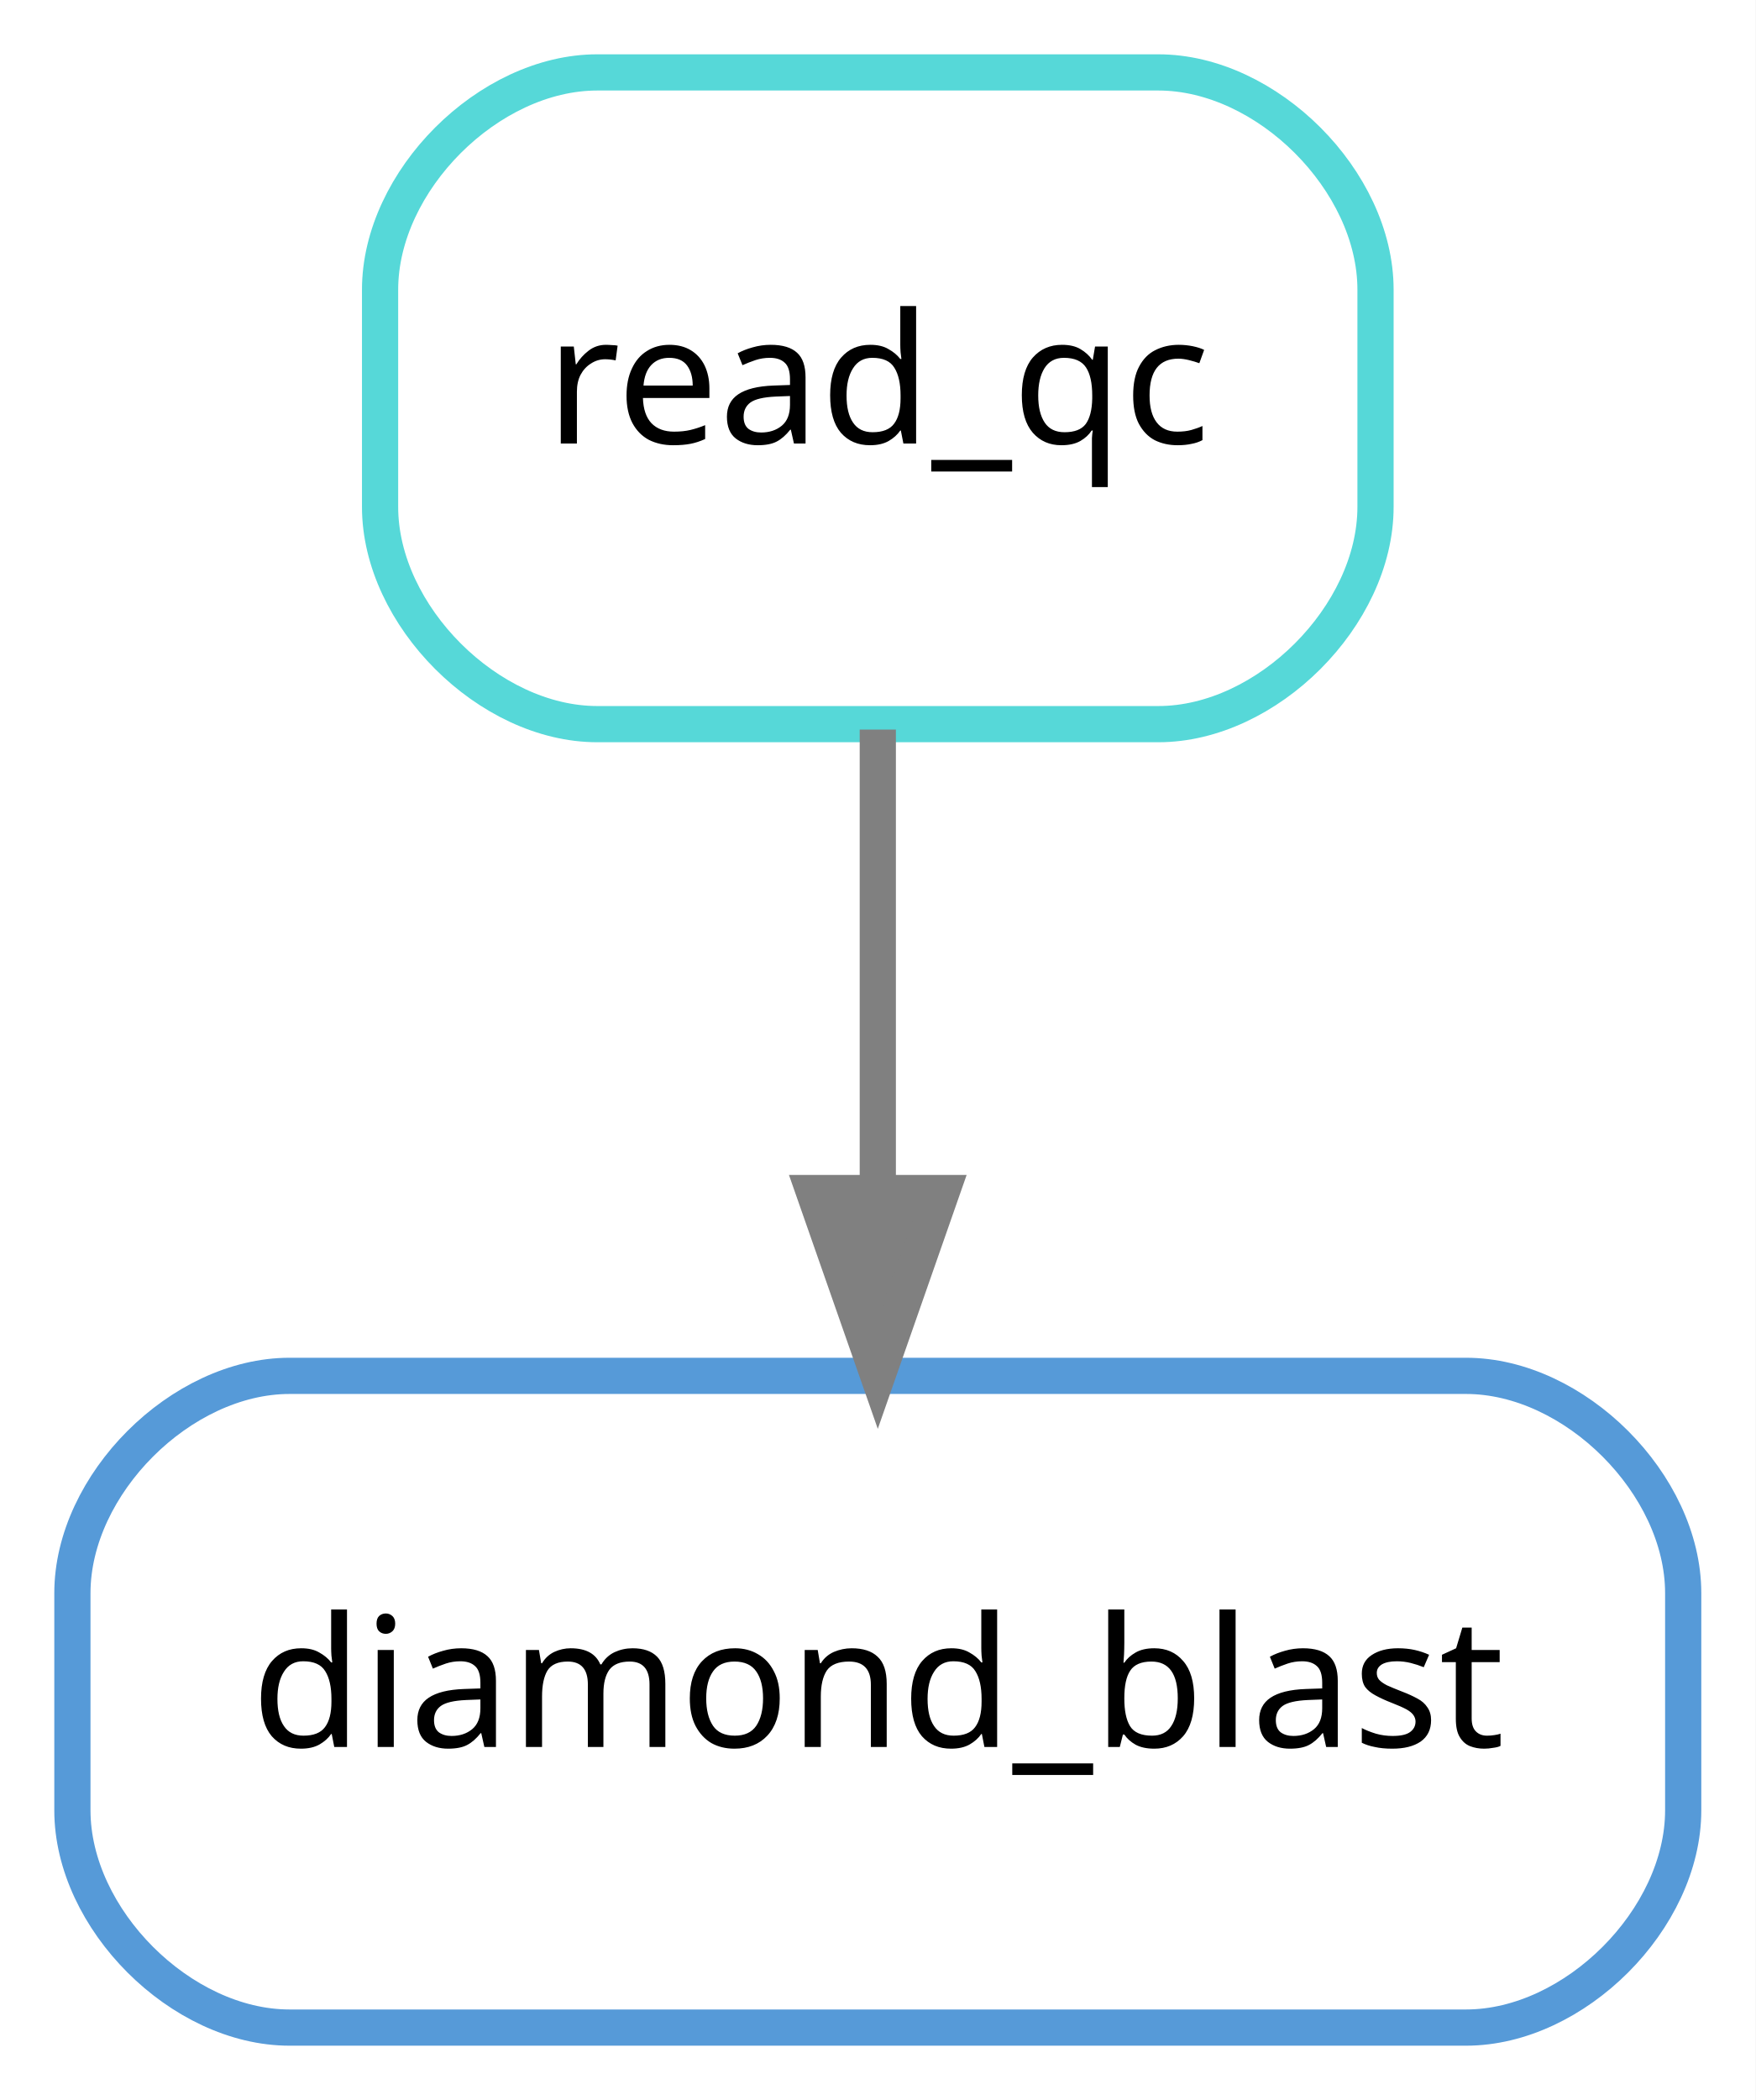
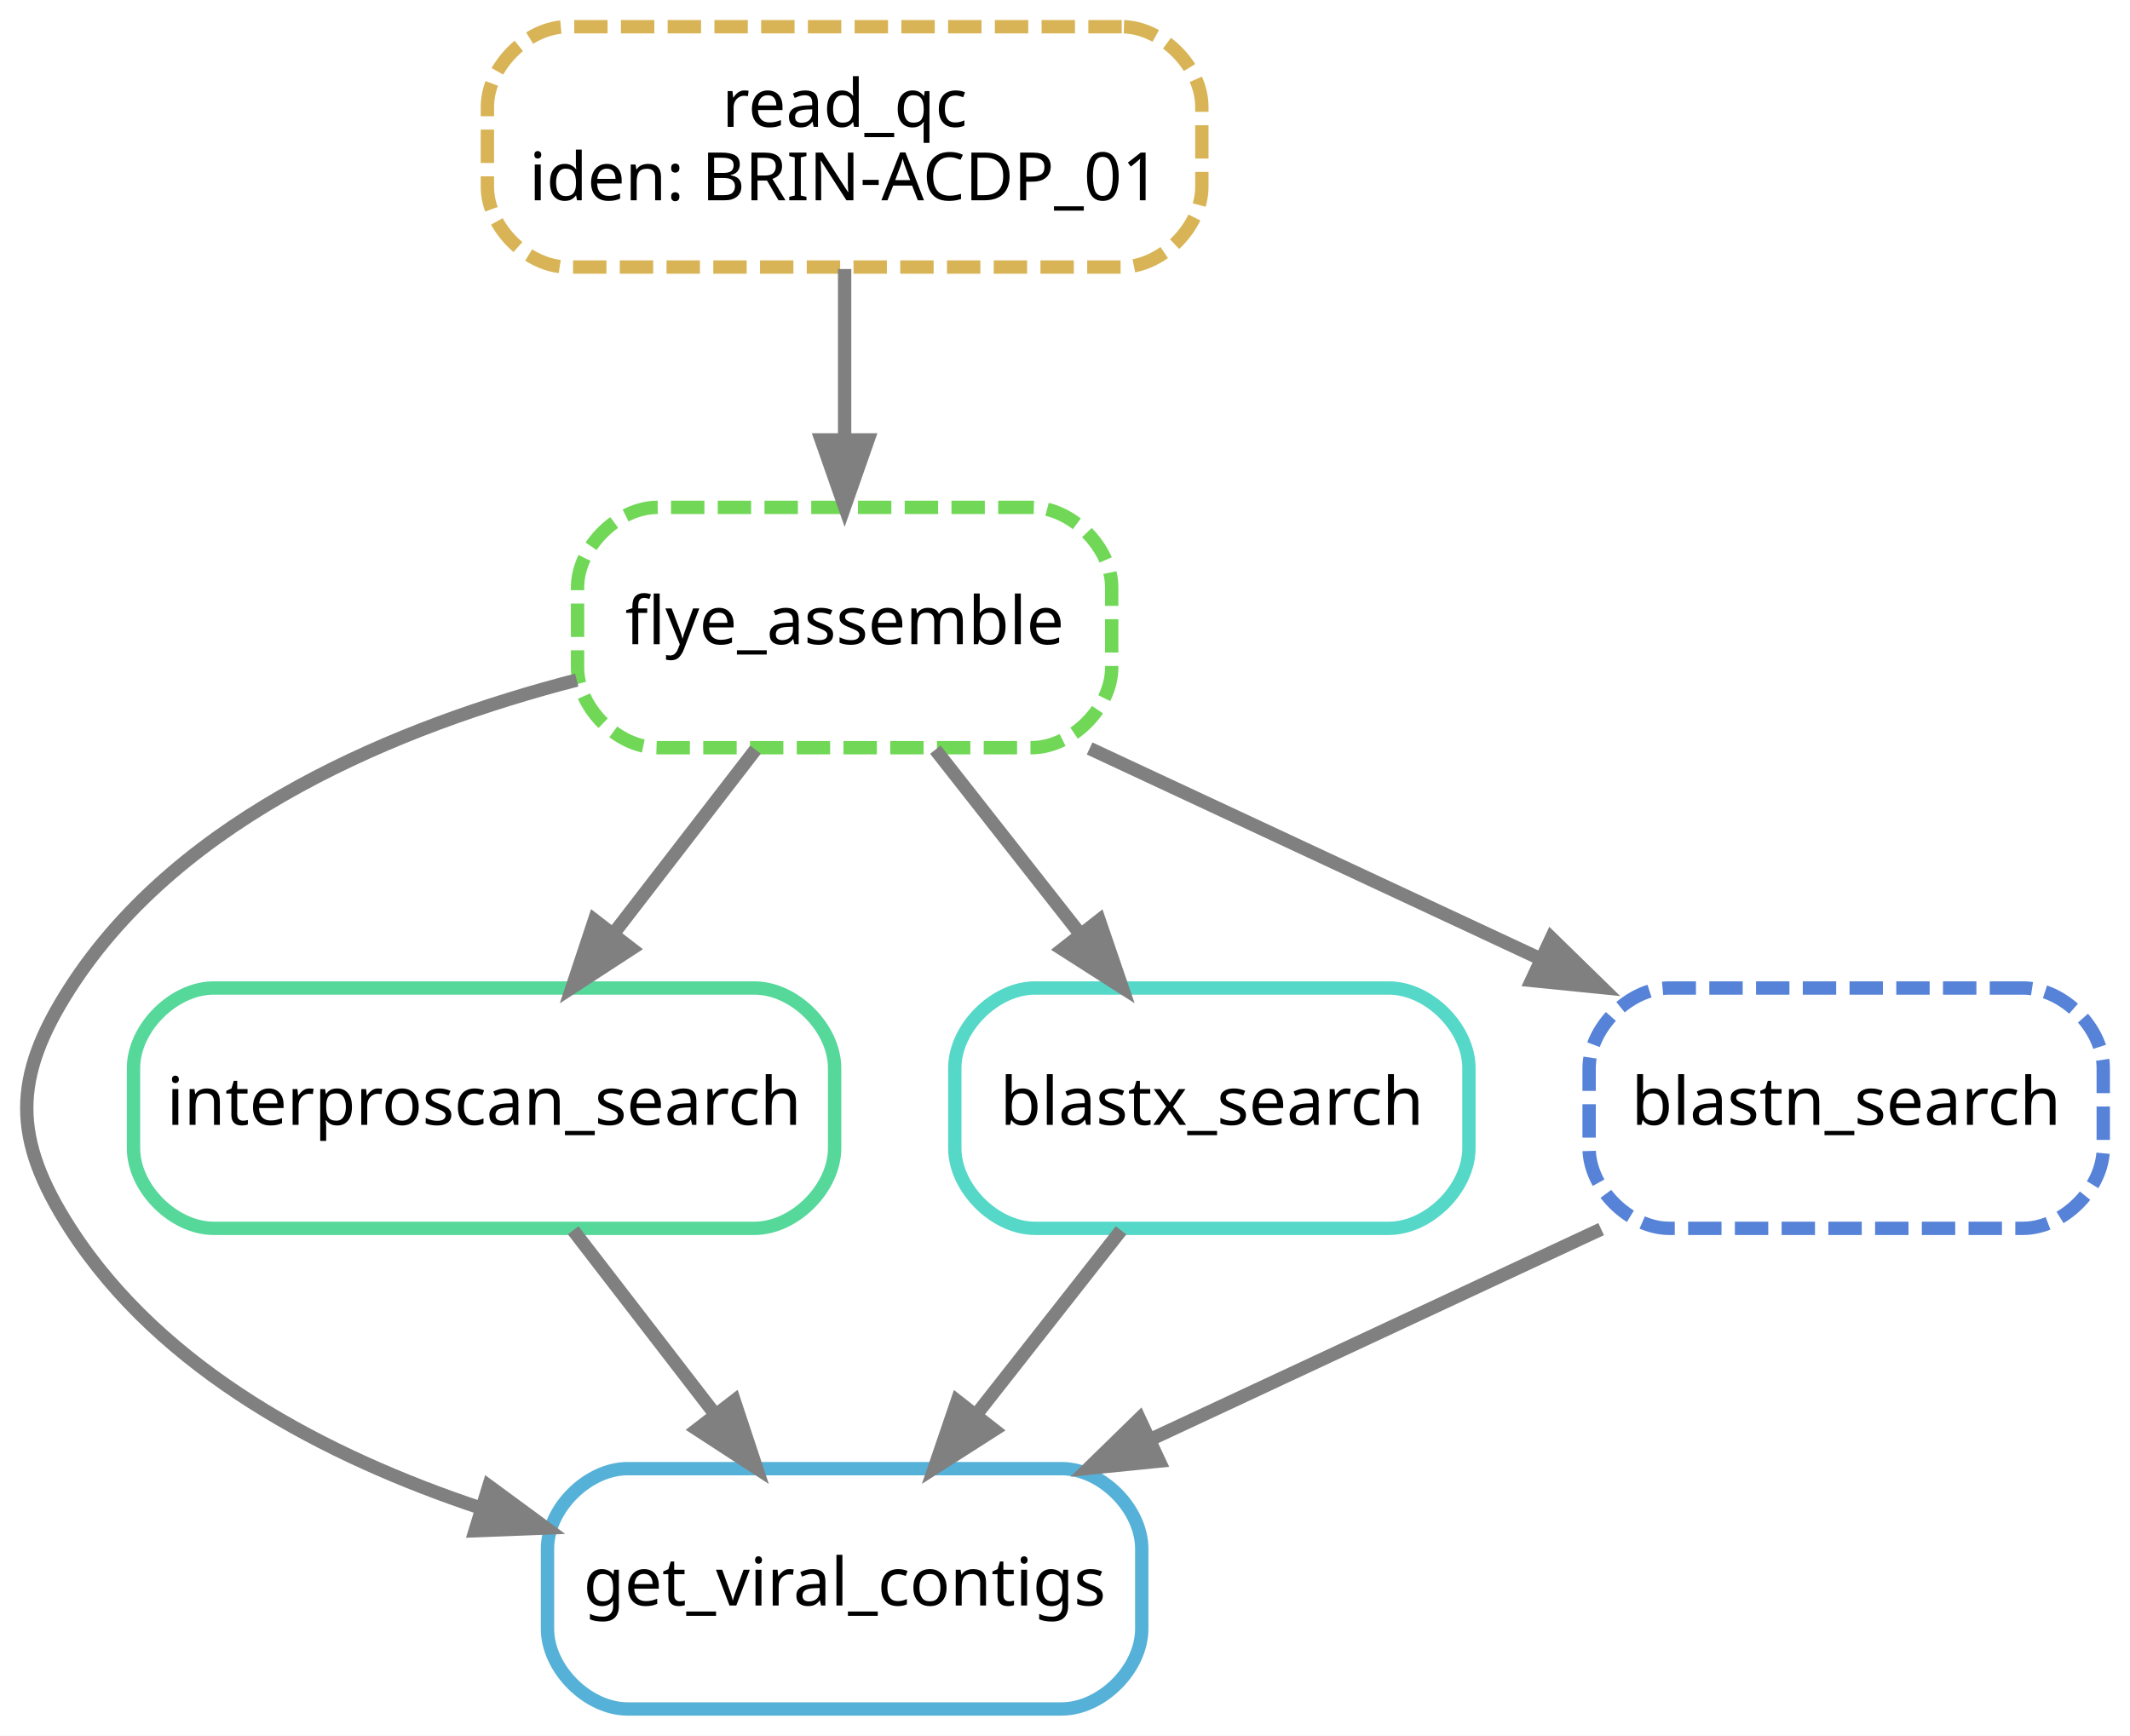
- <svg xmlns="http://www.w3.org/2000/svg" width="97pt" height="116pt" viewBox="0.00 0.00 97.00 116.00">
-   <g id="graph0" class="graph" transform="scale(1 1) rotate(0) translate(4 112)">
-     <polygon fill="white" stroke="transparent" points="-4,4 -4,-112 93,-112 93,4 -4,4" />
+ <svg xmlns="http://www.w3.org/2000/svg" width="319pt" height="260pt" viewBox="0.00 0.00 318.99 260.00">
+   <g id="graph0" class="graph" transform="scale(1 1) rotate(0) translate(4 256)">
+     <polygon fill="white" stroke="transparent" points="-4,4 -4,-256 314.99,-256 314.99,4 -4,4" />
    <g id="node1" class="node">
-       <path fill="none" stroke="#569ad8" stroke-width="2" d="M77,-36C77,-36 12,-36 12,-36 6,-36 0,-30 0,-24 0,-24 0,-12 0,-12 0,-6 6,0 12,0 12,0 77,0 77,0 83,0 89,-6 89,-12 89,-12 89,-24 89,-24 89,-30 83,-36 77,-36" />
-       <text text-anchor="middle" x="44.5" y="-15.5" font-family="sans" font-size="10.00">diamond_blast</text>
+       <path fill="none" stroke="#56b1d8" stroke-width="2" d="M154.99,-36C154.99,-36 89.99,-36 89.99,-36 83.99,-36 77.99,-30 77.99,-24 77.99,-24 77.99,-12 77.99,-12 77.99,-6 83.99,0 89.99,0 89.99,0 154.99,0 154.99,0 160.99,0 166.99,-6 166.99,-12 166.99,-12 166.99,-24 166.99,-24 166.99,-30 160.99,-36 154.99,-36" />
+       <text text-anchor="middle" x="122.49" y="-15.5" font-family="sans" font-size="10.00">get_viral_contigs</text>
    </g>
    <g id="node2" class="node">
-       <path fill="none" stroke="#56d8d8" stroke-width="2" d="M60,-108C60,-108 29,-108 29,-108 23,-108 17,-102 17,-96 17,-96 17,-84 17,-84 17,-78 23,-72 29,-72 29,-72 60,-72 60,-72 66,-72 72,-78 72,-84 72,-84 72,-96 72,-96 72,-102 66,-108 60,-108" />
-       <text text-anchor="middle" x="44.5" y="-87.5" font-family="sans" font-size="10.00">read_qc</text>
+       <path fill="none" stroke="#56d89a" stroke-width="2" d="M108.99,-108C108.99,-108 27.99,-108 27.99,-108 21.99,-108 15.99,-102 15.99,-96 15.99,-96 15.99,-84 15.99,-84 15.99,-78 21.99,-72 27.99,-72 27.99,-72 108.99,-72 108.99,-72 114.99,-72 120.99,-78 120.99,-84 120.99,-84 120.99,-96 120.99,-96 120.99,-102 114.99,-108 108.99,-108" />
+       <text text-anchor="middle" x="68.49" y="-87.5" font-family="sans" font-size="10.00">interproscan_search</text>
    </g>
    <g id="edge1" class="edge">
-       <path fill="none" stroke="grey" stroke-width="2" d="M44.5,-71.7C44.5,-63.98 44.5,-54.71 44.5,-46.11" />
-       <polygon fill="grey" stroke="grey" stroke-width="2" points="48,-46.1 44.5,-36.1 41,-46.1 48,-46.1" />
+       <path fill="none" stroke="grey" stroke-width="2" d="M81.84,-71.7C88.24,-63.39 96.04,-53.28 103.09,-44.14" />
+       <polygon fill="grey" stroke="grey" stroke-width="2" points="105.96,-46.16 109.29,-36.1 100.41,-41.88 105.96,-46.16" />
+     </g>
+     <g id="node3" class="node">
+       <path fill="none" stroke="#70d856" stroke-width="2" stroke-dasharray="5,2" d="M150.49,-180C150.49,-180 94.49,-180 94.49,-180 88.49,-180 82.49,-174 82.49,-168 82.49,-168 82.49,-156 82.49,-156 82.49,-150 88.49,-144 94.49,-144 94.49,-144 150.49,-144 150.49,-144 156.49,-144 162.49,-150 162.49,-156 162.49,-156 162.49,-168 162.49,-168 162.49,-174 156.49,-180 150.49,-180" />
+       <text text-anchor="middle" x="122.49" y="-159.5" font-family="sans" font-size="10.00">flye_assemble</text>
+     </g>
+     <g id="edge4" class="edge">
+       <path fill="none" stroke="grey" stroke-width="2" d="M82.37,-154.13C55.89,-147.29 23.12,-133.89 6.49,-108 -2.16,-94.54 -2.16,-85.46 6.49,-72 20.21,-50.65 44.9,-37.79 67.98,-30.1" />
+       <polygon fill="grey" stroke="grey" stroke-width="2" points="69.2,-33.39 77.74,-27.11 67.15,-26.7 69.2,-33.39" />
+     </g>
+     <g id="edge5" class="edge">
+       <path fill="none" stroke="grey" stroke-width="2" d="M109.14,-143.7C102.73,-135.39 94.93,-125.28 87.88,-116.14" />
+       <polygon fill="grey" stroke="grey" stroke-width="2" points="90.56,-113.88 81.68,-108.1 85.02,-118.16 90.56,-113.88" />
+     </g>
+     <g id="node5" class="node">
+       <path fill="none" stroke="#56d8c9" stroke-width="2" d="M203.99,-108C203.99,-108 150.99,-108 150.99,-108 144.99,-108 138.99,-102 138.99,-96 138.99,-96 138.99,-84 138.99,-84 138.99,-78 144.99,-72 150.99,-72 150.99,-72 203.99,-72 203.99,-72 209.99,-72 215.99,-78 215.99,-84 215.99,-84 215.99,-96 215.99,-96 215.99,-102 209.99,-108 203.99,-108" />
+       <text text-anchor="middle" x="177.49" y="-87.5" font-family="sans" font-size="10.00">blastx_search</text>
+     </g>
+     <g id="edge7" class="edge">
+       <path fill="none" stroke="grey" stroke-width="2" d="M136.08,-143.7C142.61,-135.39 150.55,-125.28 157.73,-116.14" />
+       <polygon fill="grey" stroke="grey" stroke-width="2" points="160.62,-118.13 164.05,-108.1 155.12,-113.81 160.62,-118.13" />
+     </g>
+     <g id="node6" class="node">
+       <path fill="none" stroke="#5682d8" stroke-width="2" stroke-dasharray="5,2" d="M298.99,-108C298.99,-108 245.99,-108 245.99,-108 239.99,-108 233.99,-102 233.99,-96 233.99,-96 233.99,-84 233.99,-84 233.99,-78 239.99,-72 245.99,-72 245.99,-72 298.99,-72 298.99,-72 304.99,-72 310.99,-78 310.99,-84 310.99,-84 310.99,-96 310.99,-96 310.99,-102 304.99,-108 298.99,-108" />
+       <text text-anchor="middle" x="272.49" y="-87.5" font-family="sans" font-size="10.00">blastn_search</text>
+     </g>
+     <g id="edge8" class="edge">
+       <path fill="none" stroke="grey" stroke-width="2" d="M159.18,-143.88C179.5,-134.39 204.96,-122.51 226.59,-112.42" />
+       <polygon fill="grey" stroke="grey" stroke-width="2" points="228.33,-115.47 235.91,-108.07 225.37,-109.13 228.33,-115.47" />
+     </g>
+     <g id="node4" class="node">
+       <path fill="none" stroke="#d8b456" stroke-width="2" stroke-dasharray="5,2" d="M163.99,-252C163.99,-252 80.99,-252 80.99,-252 74.99,-252 68.99,-246 68.99,-240 68.99,-240 68.99,-228 68.99,-228 68.99,-222 74.99,-216 80.99,-216 80.99,-216 163.99,-216 163.99,-216 169.99,-216 175.99,-222 175.99,-228 175.99,-228 175.99,-240 175.99,-240 175.99,-246 169.99,-252 163.99,-252" />
+       <text text-anchor="middle" x="122.49" y="-237" font-family="sans" font-size="10.00">read_qc</text>
+       <text text-anchor="middle" x="122.49" y="-226" font-family="sans" font-size="10.00">iden: BRIN-ACDP_01</text>
+     </g>
+     <g id="edge6" class="edge">
+       <path fill="none" stroke="grey" stroke-width="2" d="M122.49,-215.7C122.49,-207.98 122.49,-198.71 122.49,-190.11" />
+       <polygon fill="grey" stroke="grey" stroke-width="2" points="125.99,-190.1 122.49,-180.1 118.99,-190.1 125.99,-190.1" />
+     </g>
+     <g id="edge2" class="edge">
+       <path fill="none" stroke="grey" stroke-width="2" d="M163.89,-71.7C157.36,-63.39 149.42,-53.28 142.24,-44.14" />
+       <polygon fill="grey" stroke="grey" stroke-width="2" points="144.86,-41.81 135.93,-36.1 139.35,-46.13 144.86,-41.81" />
+     </g>
+     <g id="edge3" class="edge">
+       <path fill="none" stroke="grey" stroke-width="2" d="M235.79,-71.88C215.47,-62.39 190.02,-50.51 168.38,-40.42" />
+       <polygon fill="grey" stroke="grey" stroke-width="2" points="169.6,-37.13 159.06,-36.07 166.64,-43.47 169.6,-37.13" />
    </g>
  </g>
</svg>
